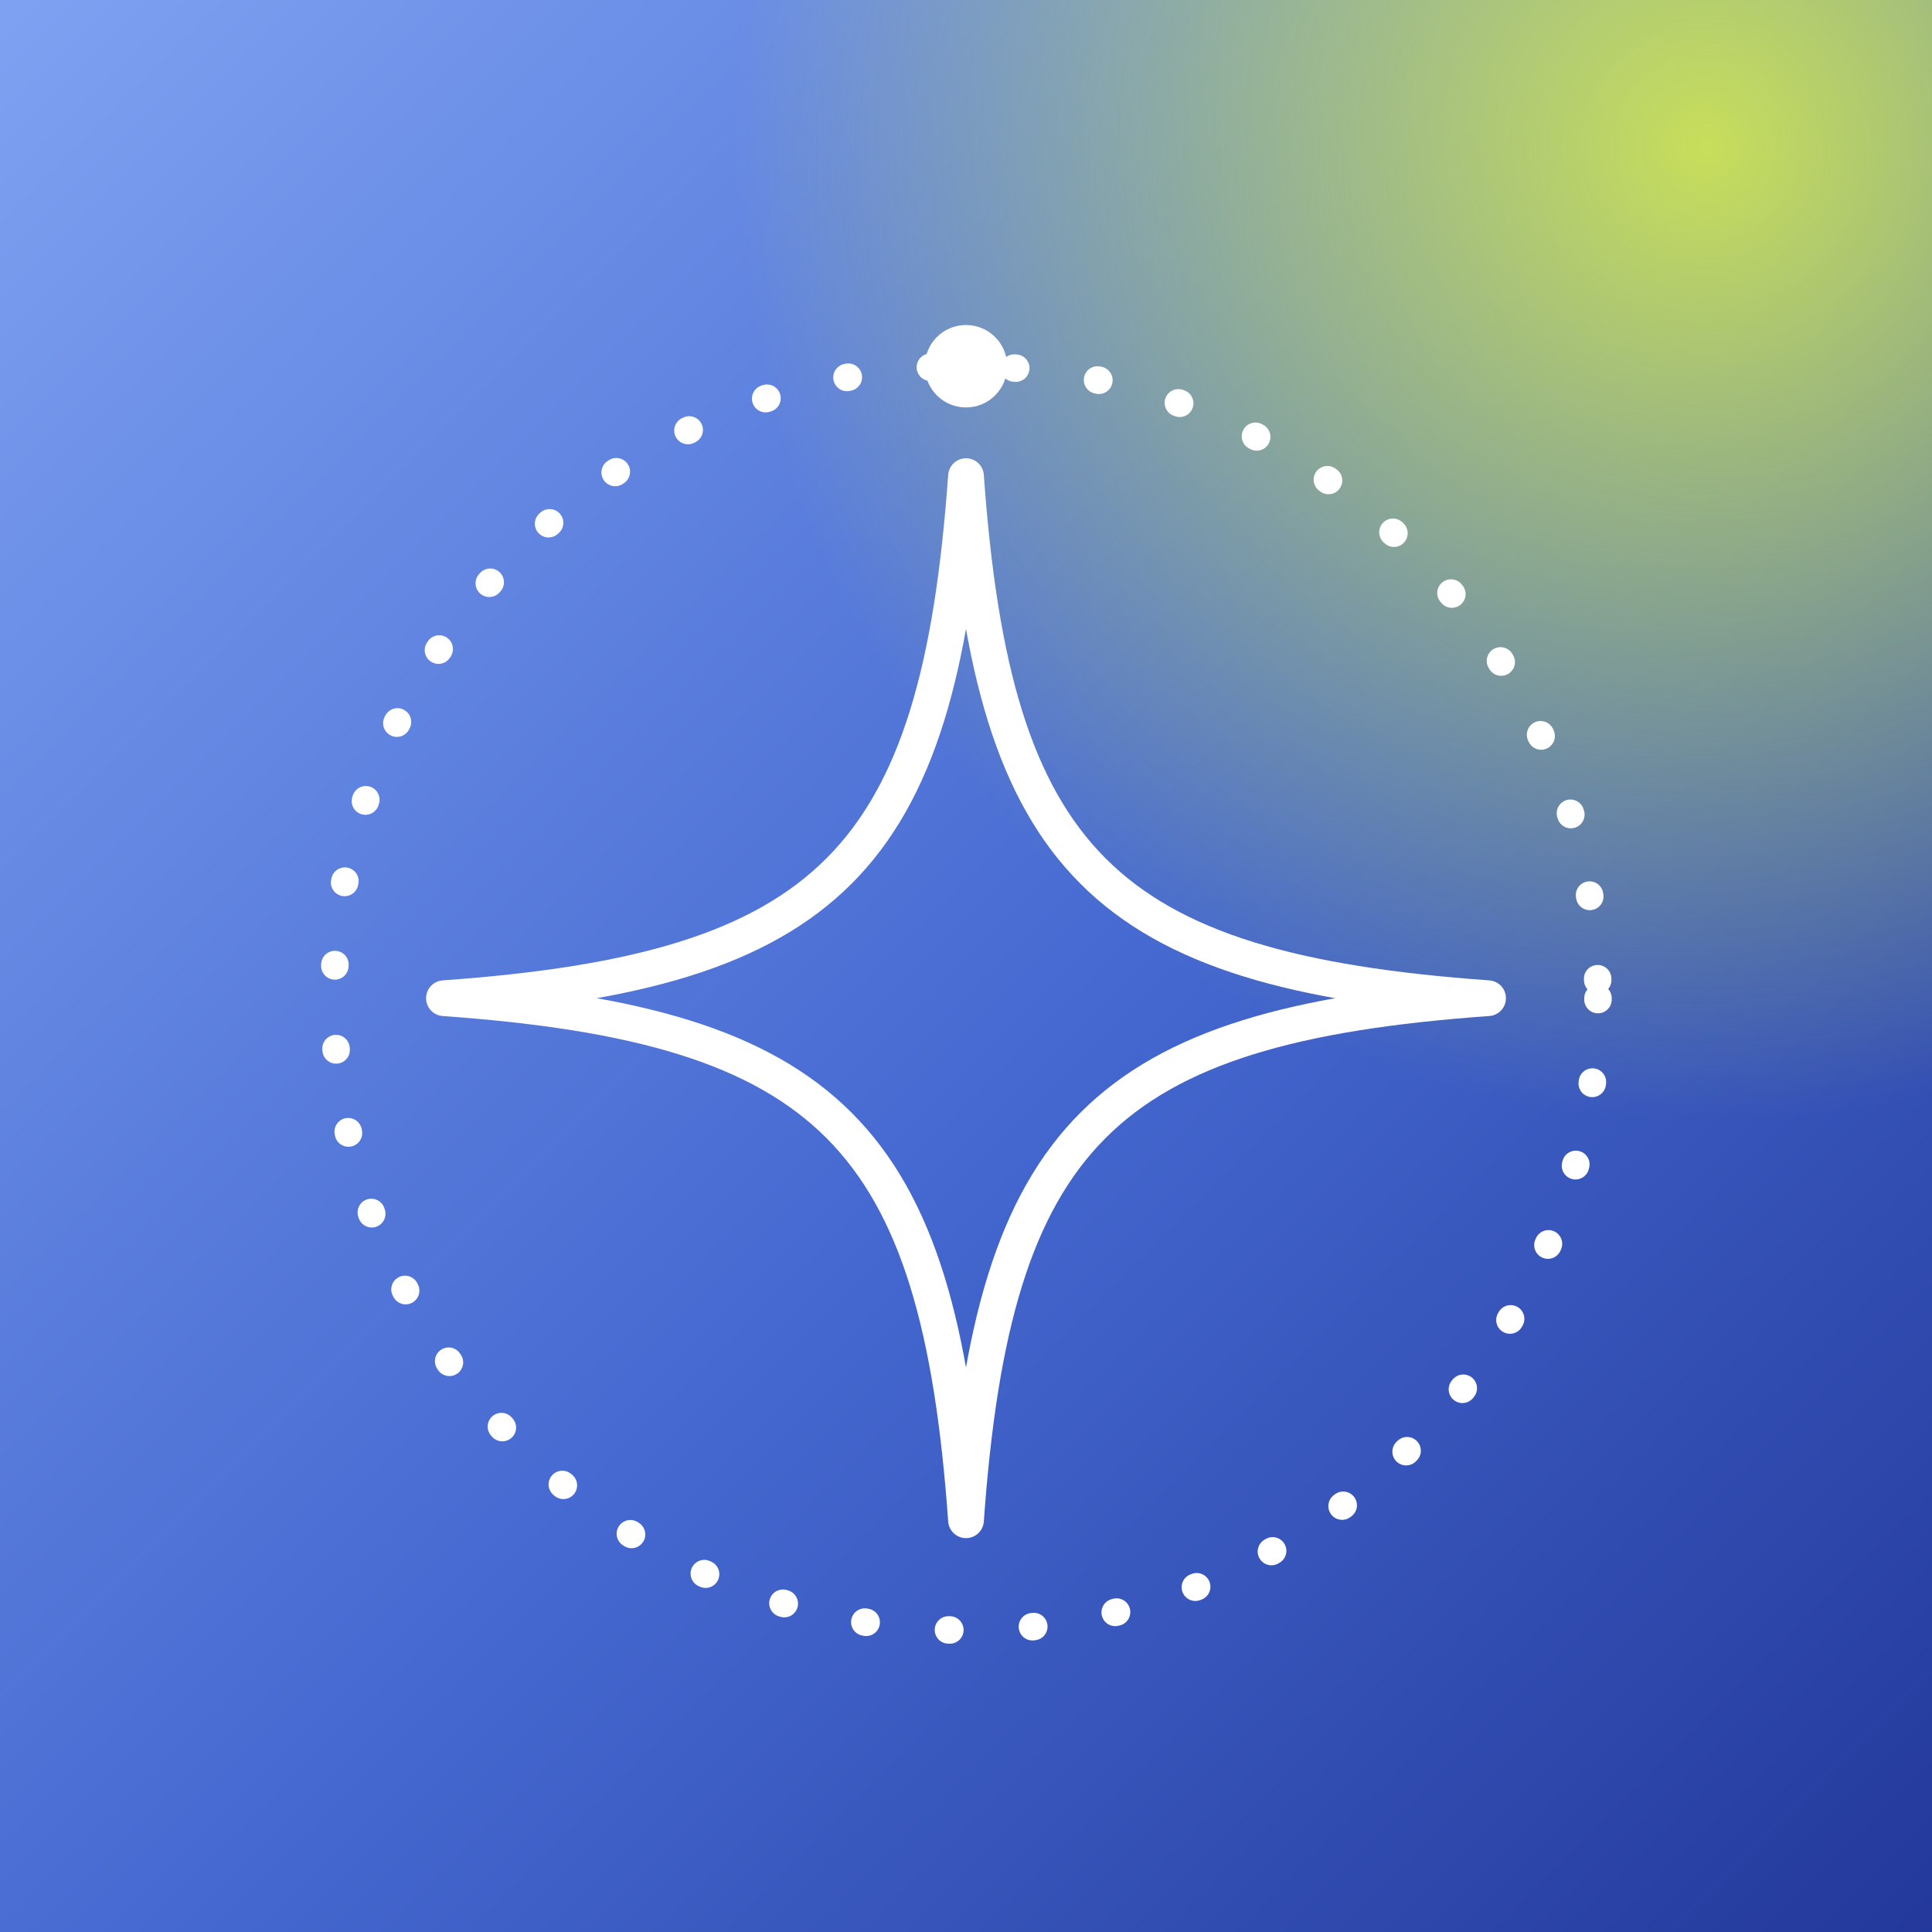
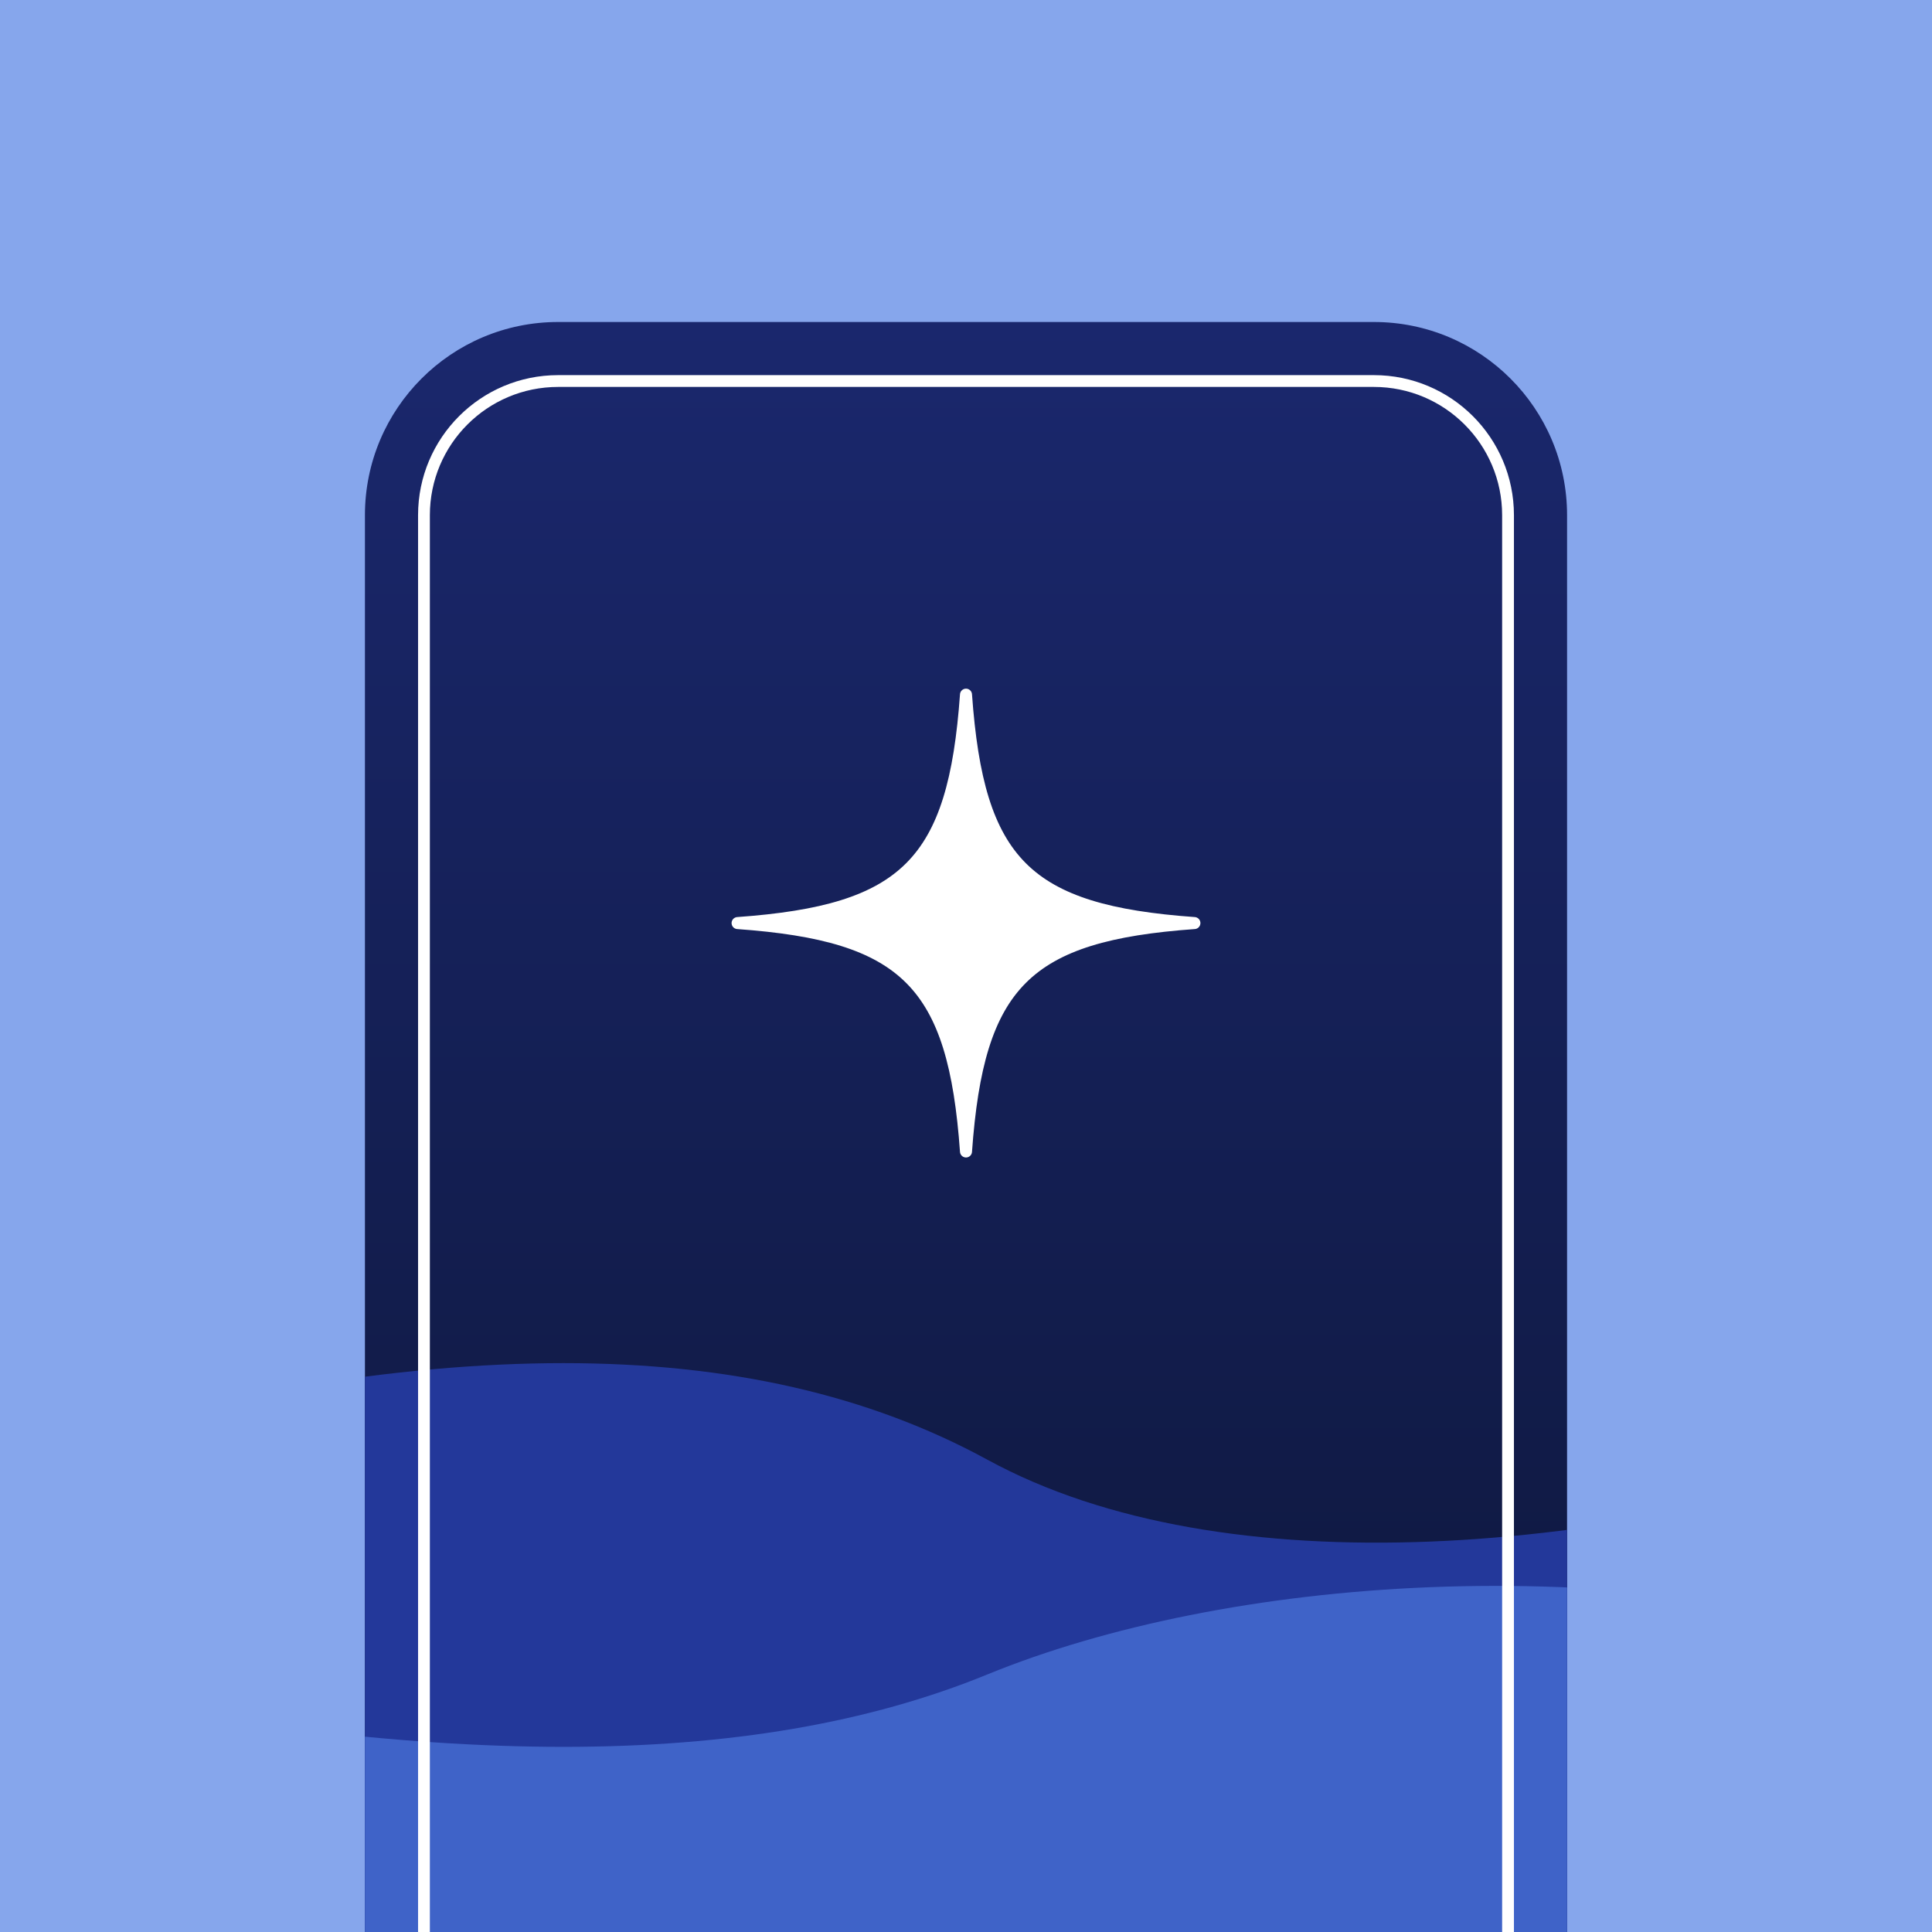
<svg xmlns="http://www.w3.org/2000/svg" viewBox="0 0 180 180">
  <defs>
-     <linearGradient id="g" x1="0" y1="0" x2="1" y2="1">
-       <stop offset="0" stop-color="#7FA2F2" />
-       <stop offset=".55" stop-color="#4468D0" />
-       <stop offset="1" stop-color="#23389A" />
+     <linearGradient id="g" x1="0" y1="0" x2="0" y2="1">
+       <stop offset="0" stop-color="#1D2B78" />
+       <stop offset="1" stop-color="#0D1638" />
    </linearGradient>
-     <radialGradient id="a" cx=".88" cy=".08" r=".5">
-       <stop offset="0" stop-color="#E6FA3C" stop-opacity=".8" />
-       <stop offset="1" stop-color="#E6FA3C" stop-opacity="0" />
-     </radialGradient>
+     <linearGradient id="b" x1="0" y1="0" x2="1" y2="1">
+       <stop offset="0" stop-color="#6F93EA" />
+       <stop offset="1" stop-color="#3F63C8" />
+     </linearGradient>
  </defs>
-   <rect width="180" height="180" fill="url(#g)" />
-   <rect width="180" height="180" fill="url(#a)" />
-   <g transform="translate(90 93) scale(1.28) translate(-50 -50)" fill="none" stroke="#fff">
-     <circle cx="50" cy="50" r="46" stroke-width="2" stroke-dasharray="0.1 6.02" stroke-linecap="round" />
-     <path d="M50 12 C52 40 60 48 88 50 C60 52 52 60 50 88 C48 60 40 52 12 50 C40 48 48 40 50 12 Z" stroke-width="2.6" stroke-linejoin="round" />
-     <circle cx="50" cy="4" r="3" fill="#fff" stroke="none" />
+   <rect width="180" height="180" fill="#86A6EC" />
+   <clipPath id="c">
+     <path d="M34 184 L34 48 A18 18 0 0 1 52 30 L128 30 A18 18 0 0 1 146 48 L146 184 Z" />
+   </clipPath>
+   <g clip-path="url(#c)">
+     <rect width="180" height="180" fill="url(#g)" />
+     <path d="M-2 136 C40 124 70 124 92 136 S150 145 182 134 L182 182 L-2 182 Z" fill="#23389A" />
+     <path d="M-2 156 C40 165 70 165 92 156 S150 144 182 154 L182 182 L-2 182 Z" fill="#3F63C8" />
+   </g>
+   <path d="M39.5 184 L39.5 48.0 A12.5 12.5 0 0 1 52.0 35.5 L128.0 35.5 A12.5 12.5 0 0 1 140.5 48.0 L140.5 184" fill="none" stroke="#fff" stroke-width="1.1" />
+   <g transform="translate(90 86) scale(0.56) translate(-50 -50)">
+     <path d="M50 12 C52 40 60 48 88 50 C60 52 52 60 50 88 C48 60 40 52 12 50 C40 48 48 40 50 12 Z" fill="#fff" stroke="#fff" stroke-width="2" stroke-linejoin="round" />
  </g>
</svg>
